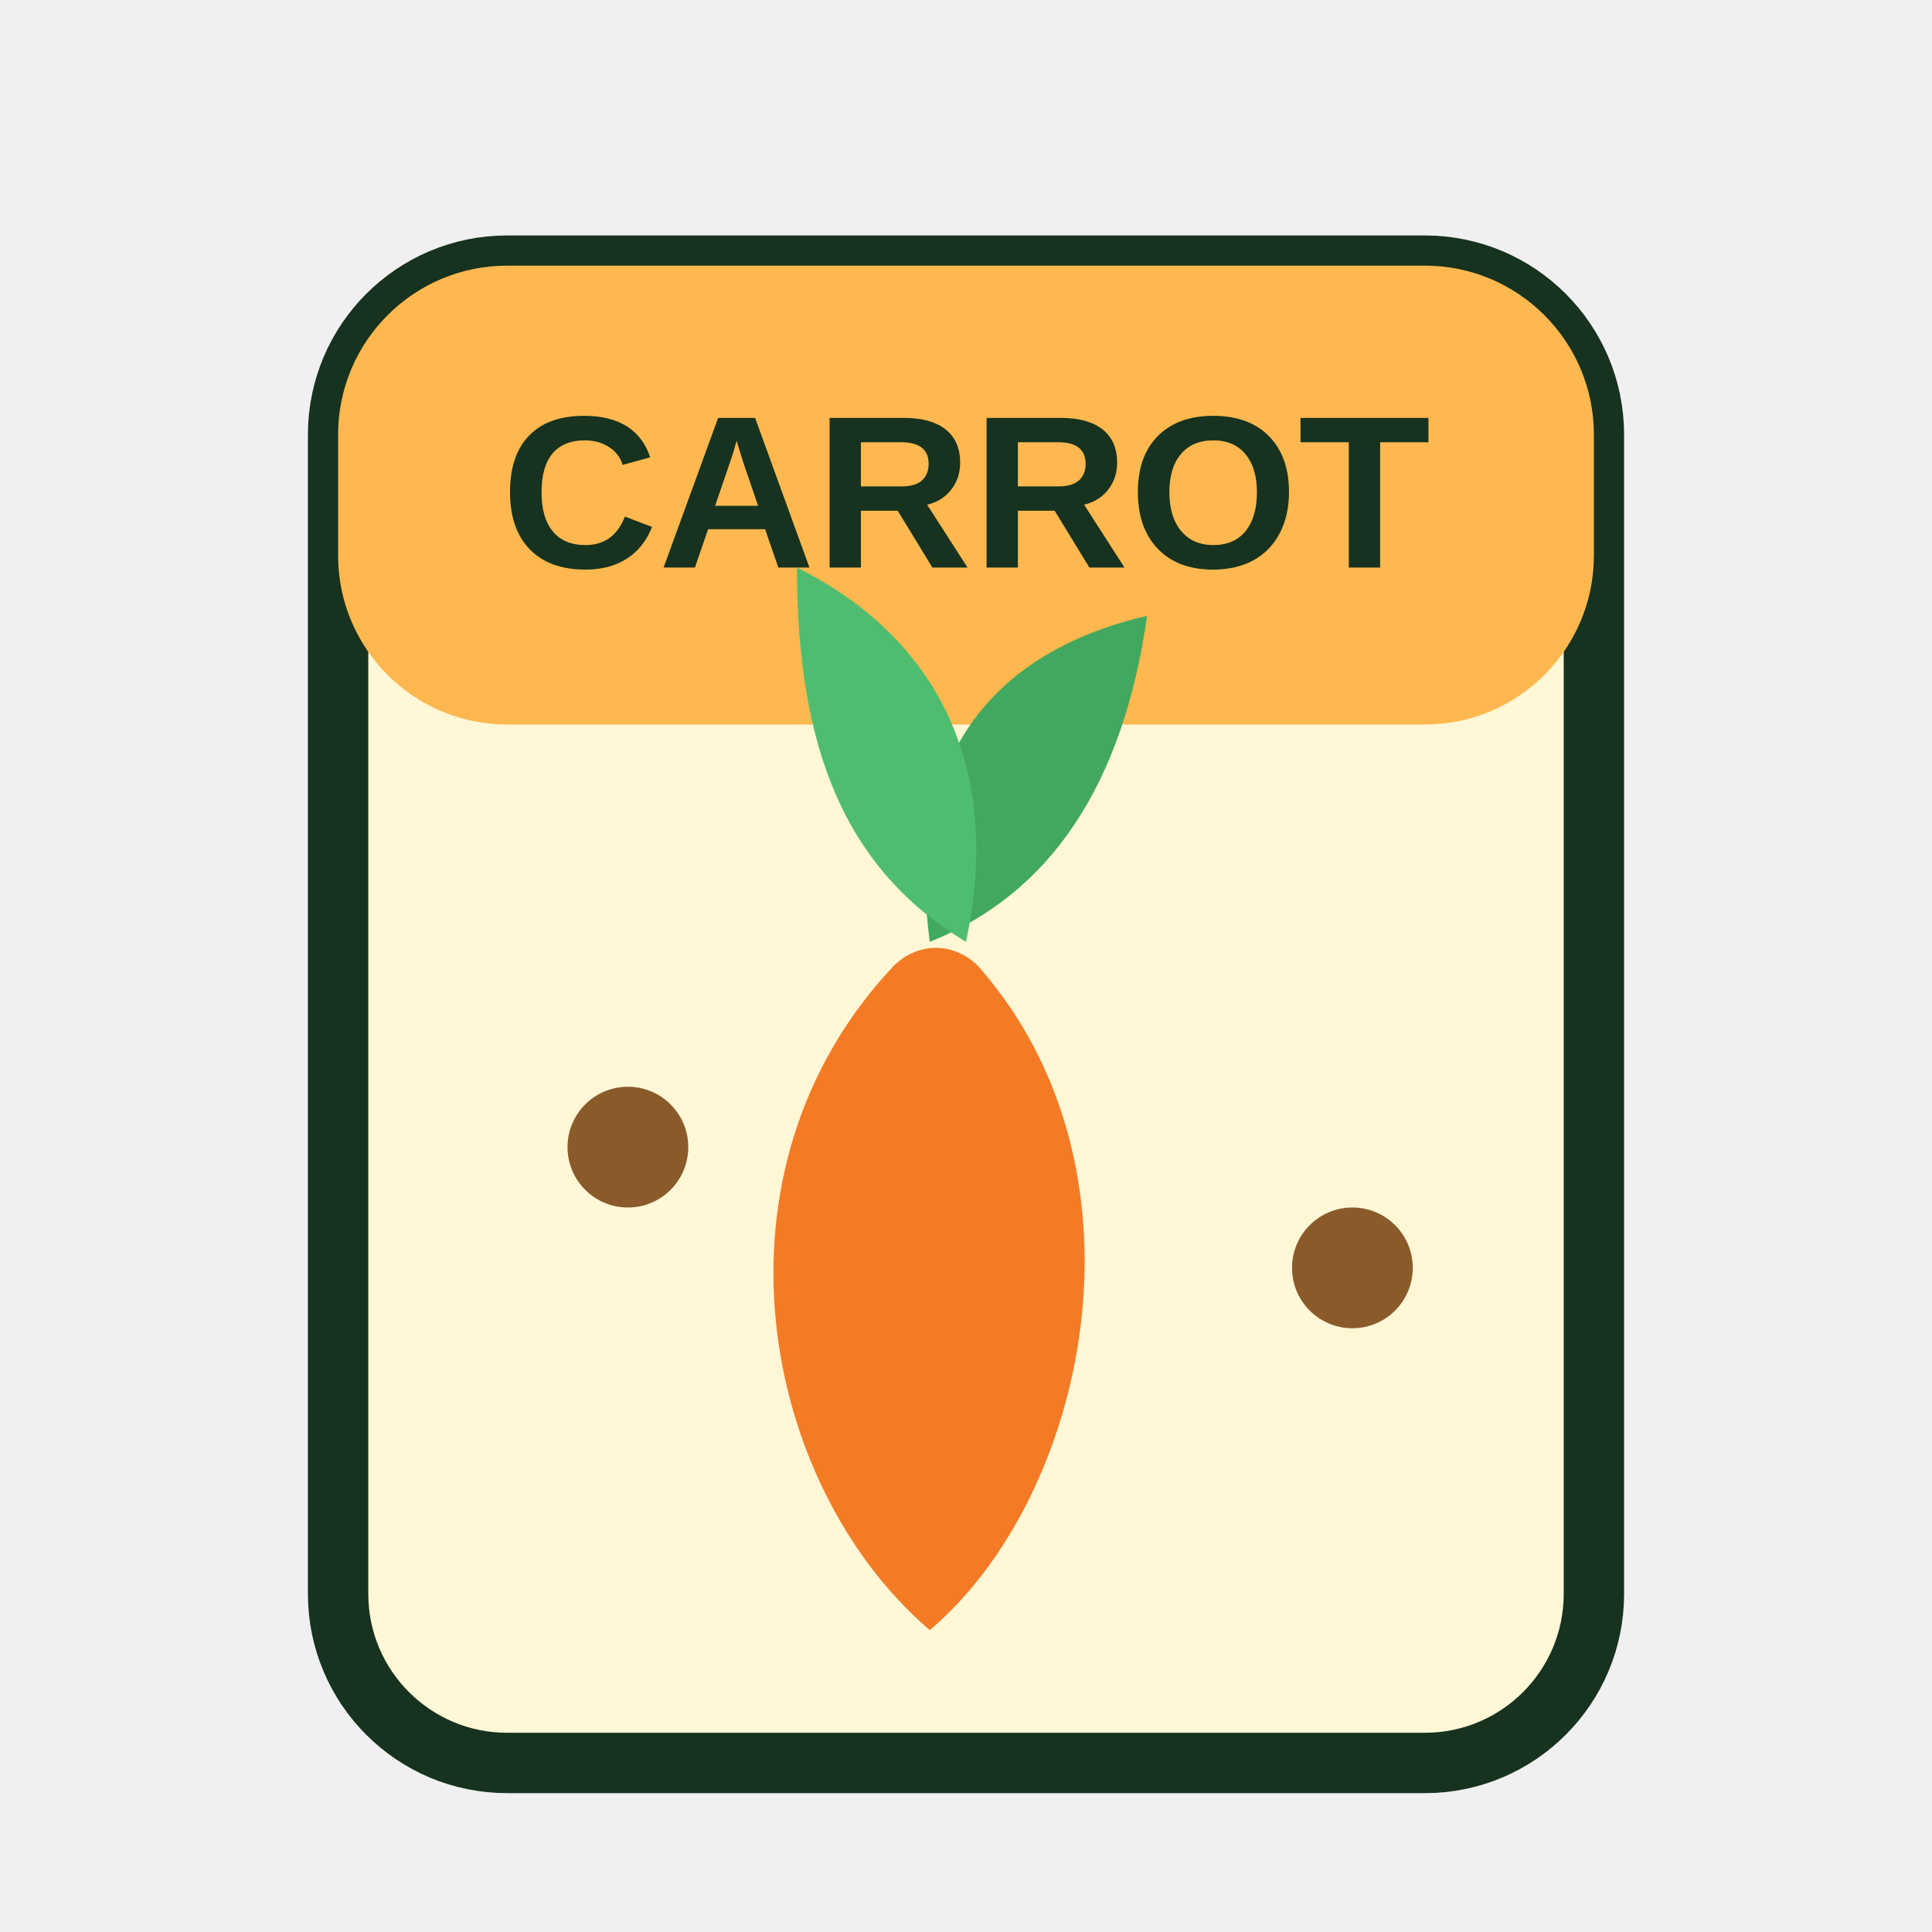
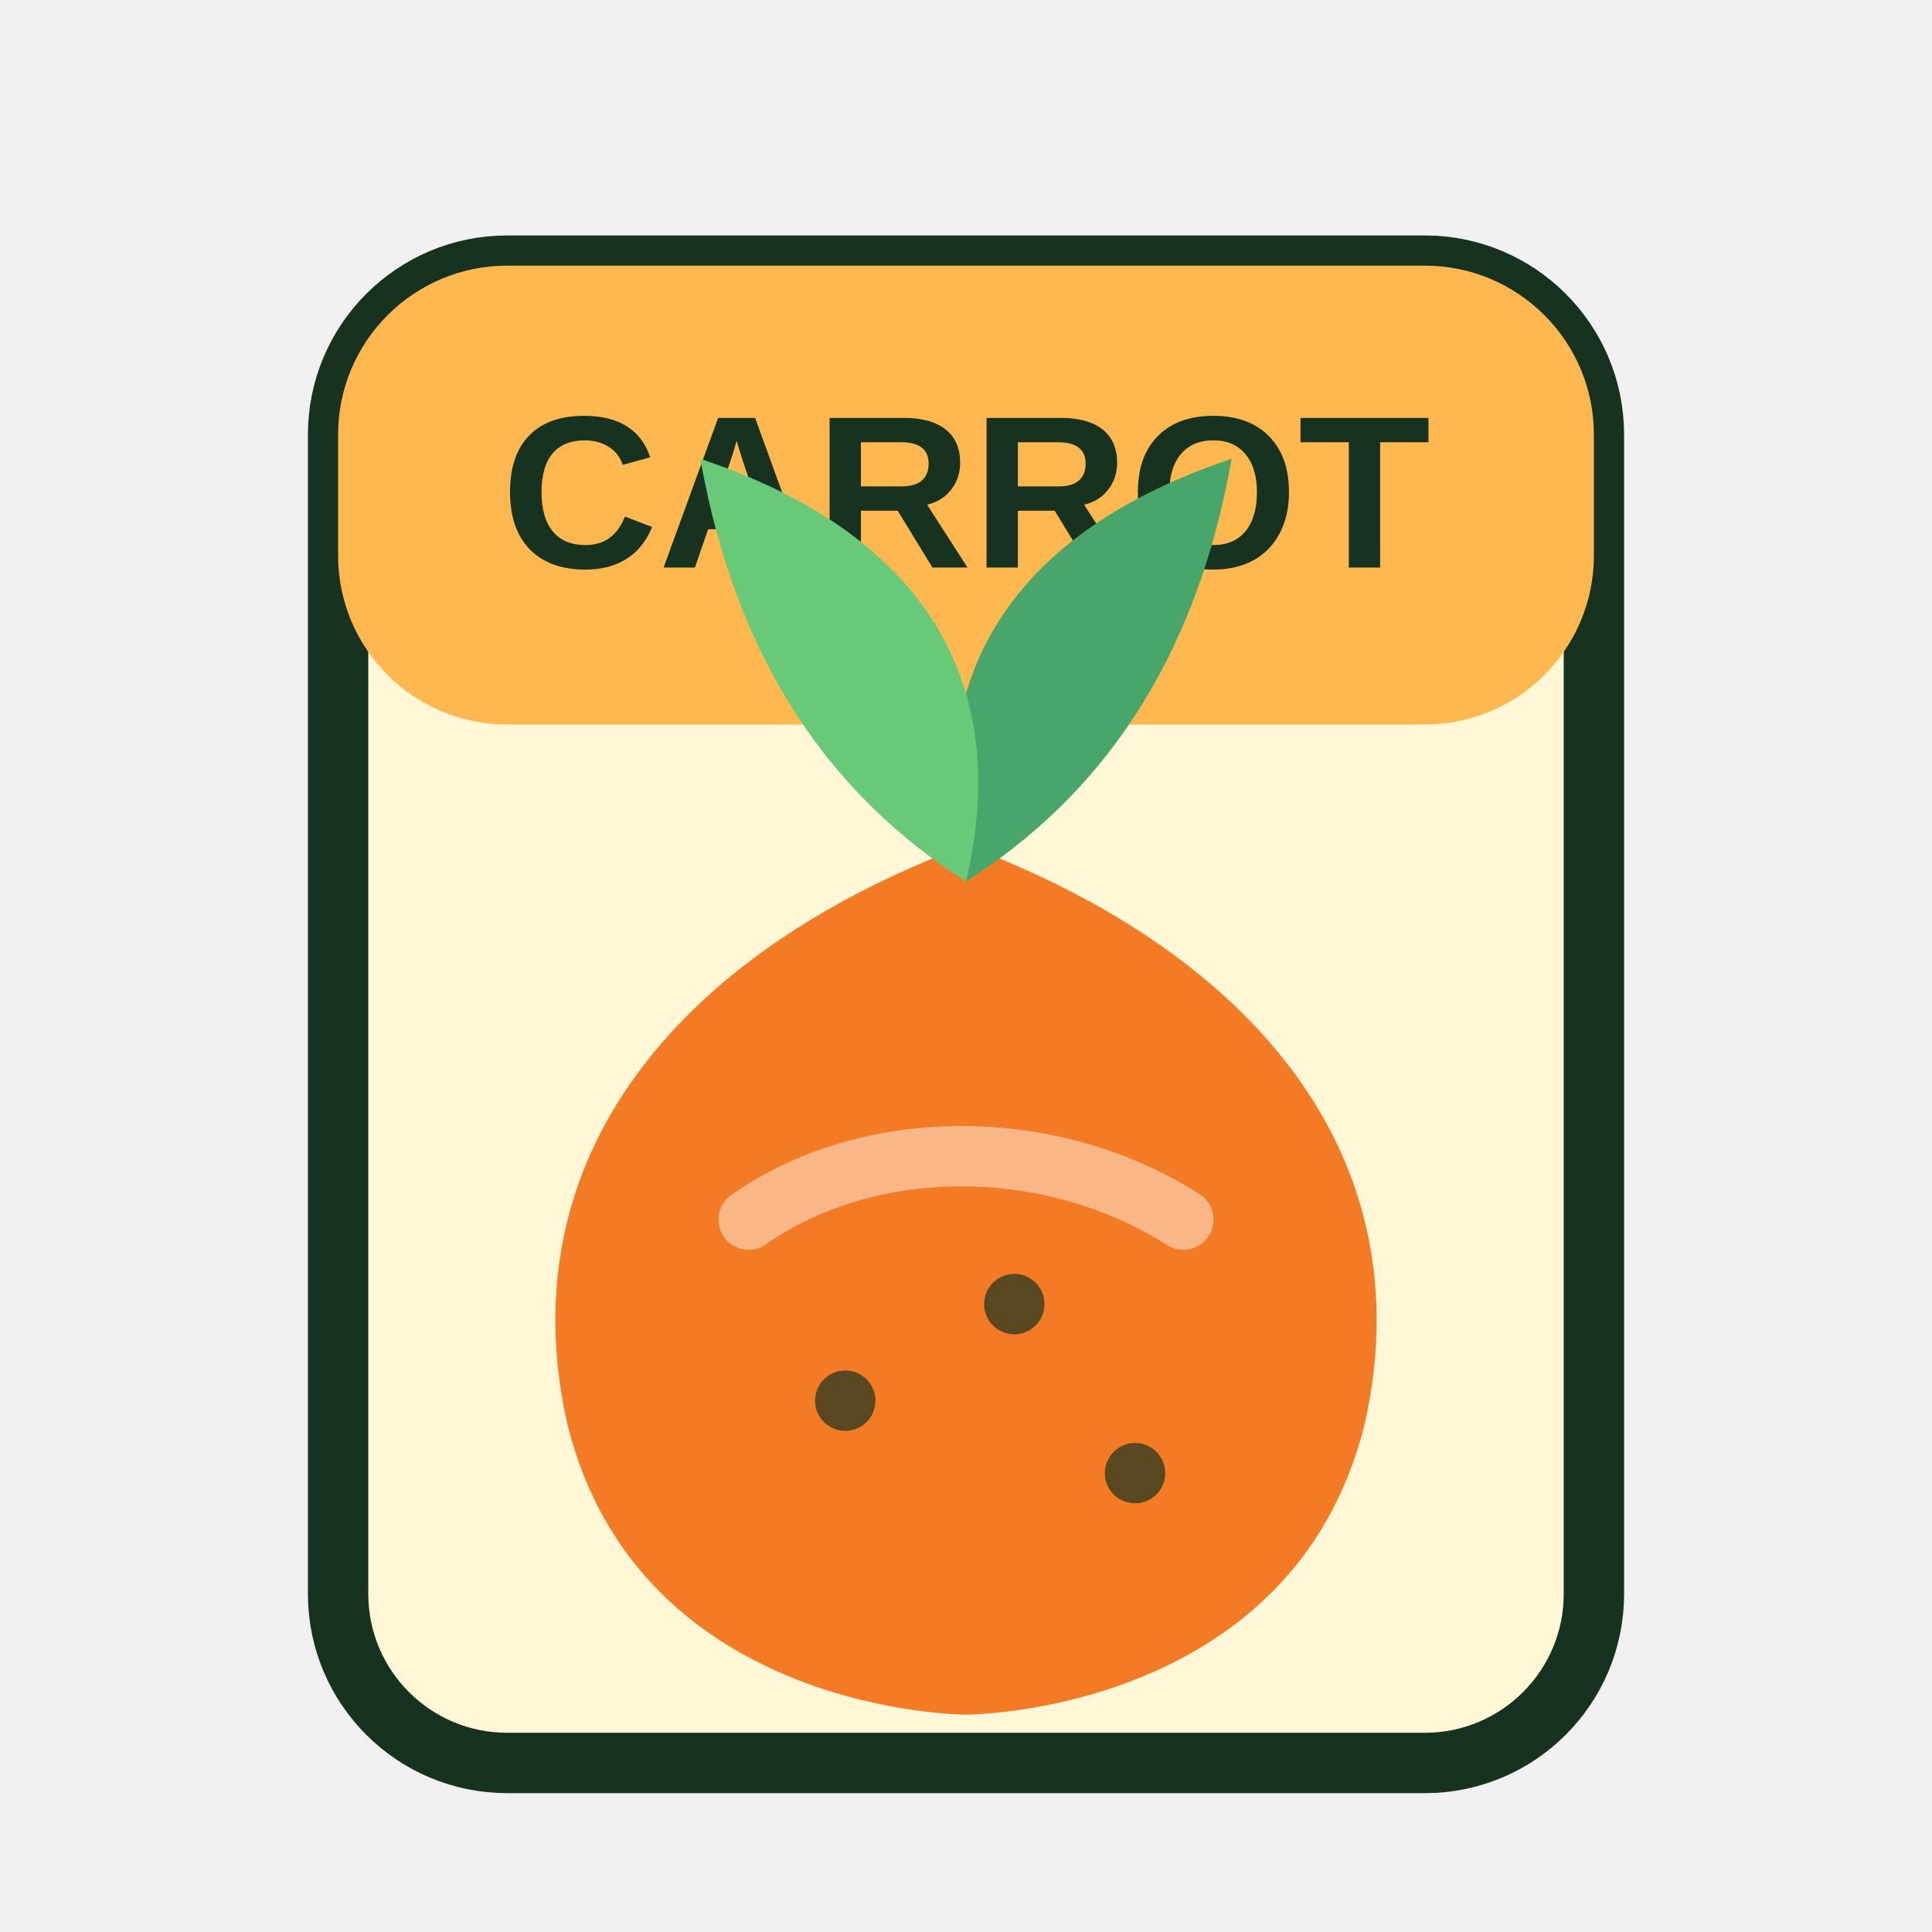
<svg xmlns="http://www.w3.org/2000/svg" viewBox="0 0 160 160" role="img" aria-label="Carrot seed pack">
  <rect x="28" y="22" width="104" height="124" rx="14" fill="#fff7d6" stroke="#17321e" stroke-width="5" />
  <rect x="28" y="22" width="104" height="38" rx="14" fill="#ffb84f" />
  <text x="80" y="47" font-family="Arial,sans-serif" font-size="18" font-weight="800" text-anchor="middle" fill="#17321e">CARROT</text>
-   <path d="M81 80c15 17 9 44-4 55-14-12-19-38-3-55 2-2 5-2 7 0Z" fill="#f47b26" />
-   <path d="M77 78c-2-15 5-24 18-27-2 14-8 23-18 27Z" fill="#42a85f" />
-   <path d="M80 78c3-14-2-25-14-31 0 15 4 25 14 31Z" fill="#4fbd6f" />
-   <circle cx="52" cy="95" r="5" fill="#8b5a2b" />
-   <circle cx="112" cy="105" r="5" fill="#8b5a2b" />
+   <path d="M80 70c24 9 38 26 33 48-6 24-33 24-33 24s-27 0-33-24c-5-22 9-39 33-48Z" fill="#f47b26" />
+   <path d="M80 73c-4-17 4-29 22-35-3 17-11 28-22 35Z" fill="#49a66a" />
+   <path d="M80 73c4-17-4-29-22-35 3 17 11 28 22 35Z" fill="#68c979" />
+   <path d="M62 101c10-7 25-7 36 0" fill="none" stroke="#ffffff" stroke-width="5" stroke-linecap="round" opacity="0.45" />
+   <g fill="#17321e" opacity="0.7">
+     <circle cx="70" cy="116" r="2.5" />
+     <circle cx="84" cy="108" r="2.5" />
+     <circle cx="94" cy="122" r="2.5" />
+   </g>
</svg>
